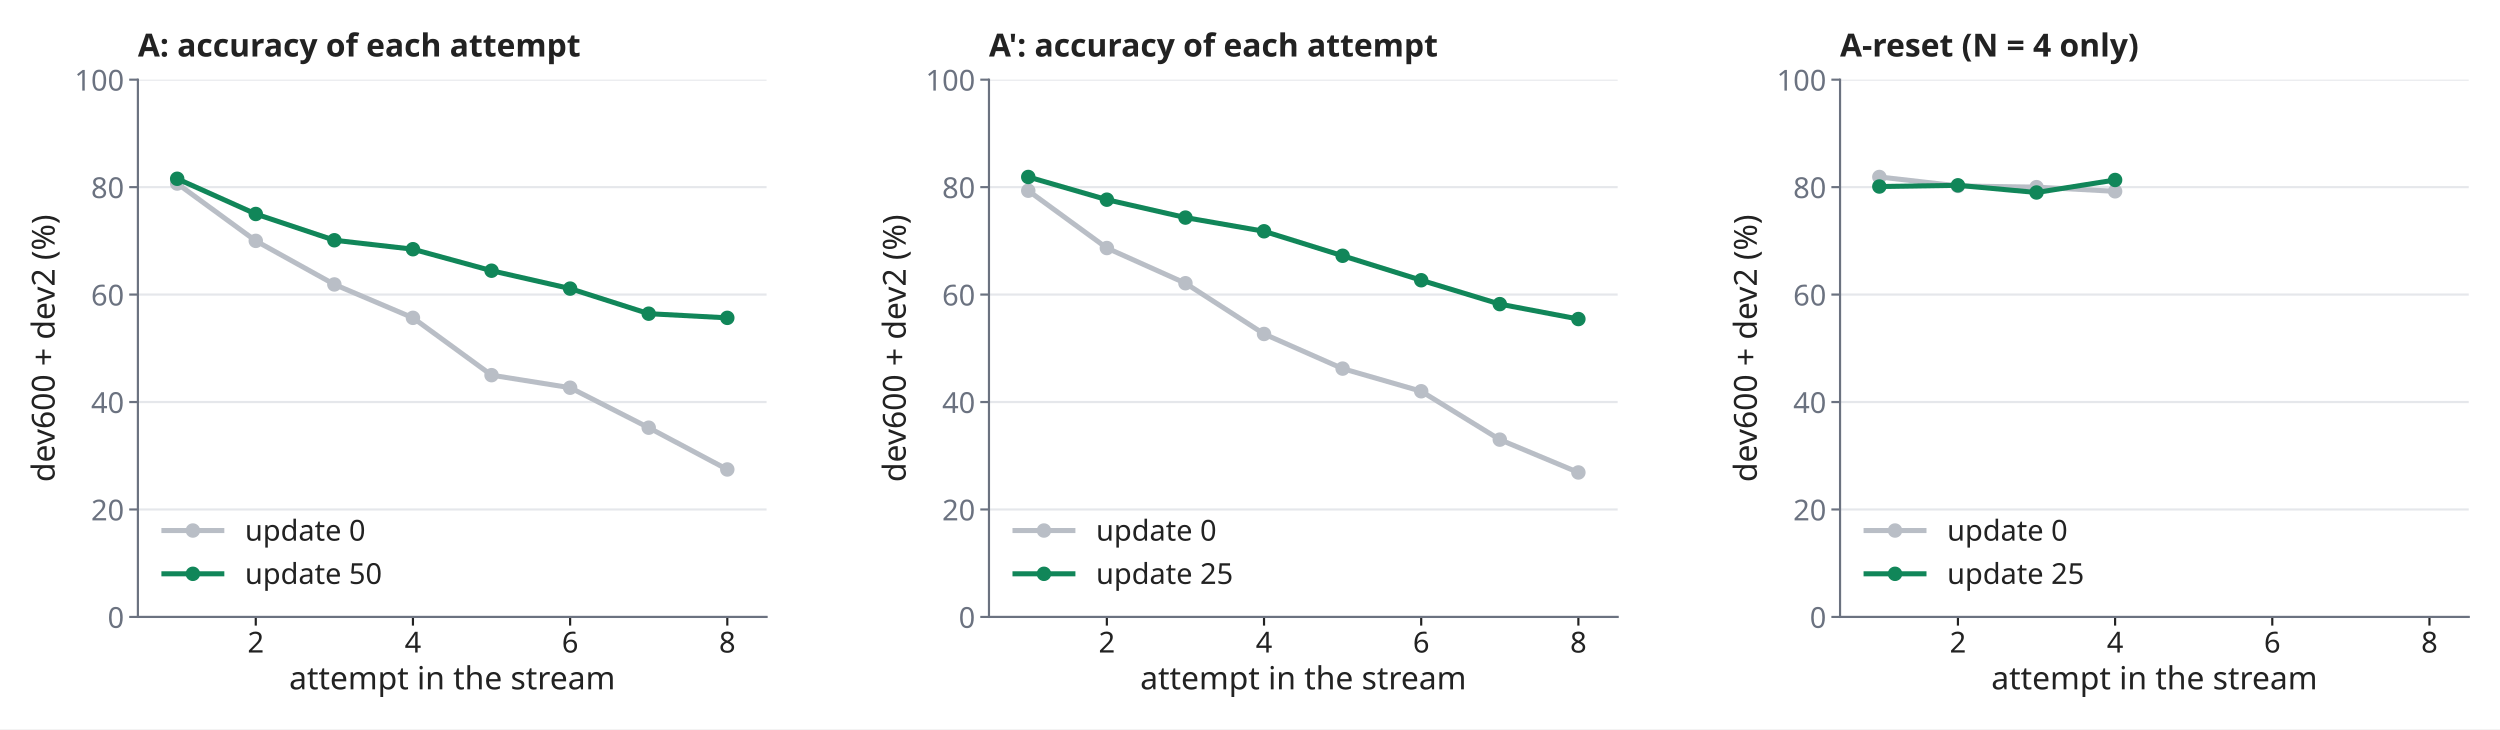
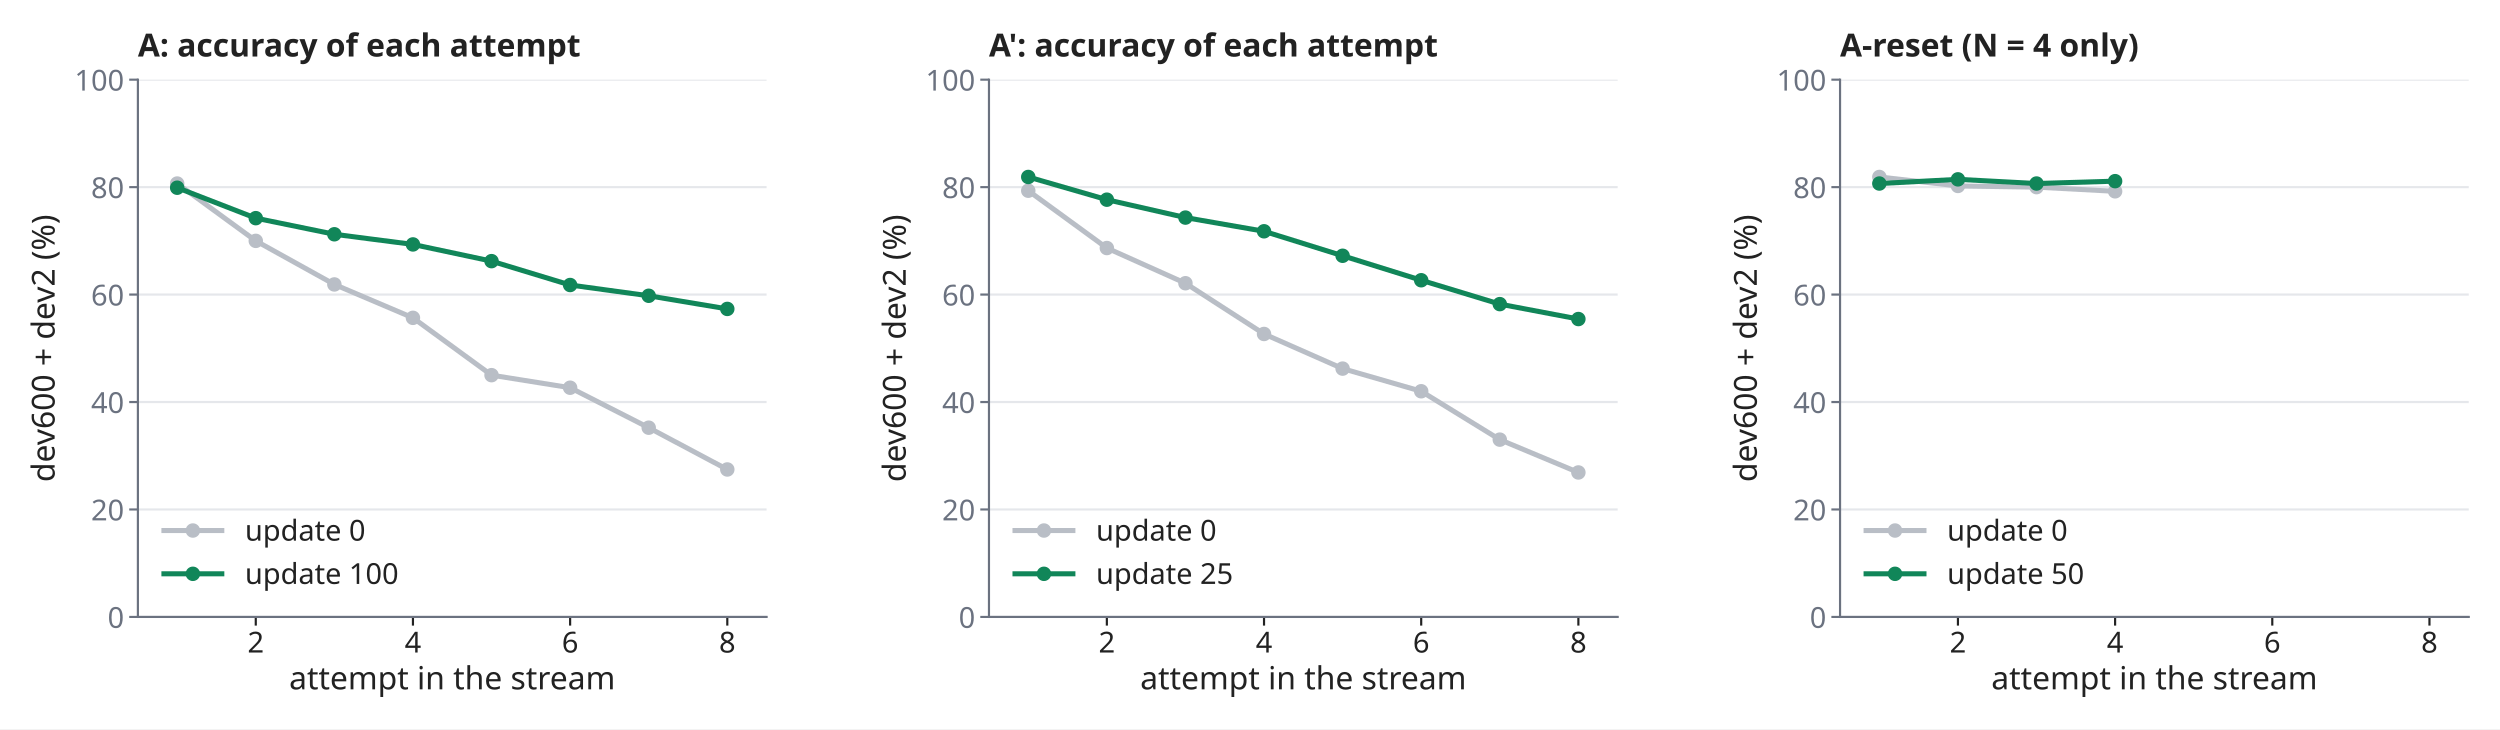
<svg xmlns="http://www.w3.org/2000/svg" xmlns:xlink="http://www.w3.org/1999/xlink" width="1728pt" height="504pt" viewBox="0 0 1728 504" version="1.1">
  <defs>
    <style type="text/css">*{stroke-linejoin: round; stroke-linecap: butt}</style>
  </defs>
  <g id="figure_1">
    <g id="patch_1">
      <path d="M 0 504  L 1728 504  L 1728 0  L 0 0  z " style="fill: #ffffff" />
    </g>
    <g id="axes_1">
      <g id="patch_2">
        <path d="M 95.31 426.42  L 529.867 426.42  L 529.867 55.071  L 95.31 55.071  z " style="fill: #ffffff" />
      </g>
      <g id="matplotlib.axis_1">
        <g id="xtick_1">
          <g id="line2d_1">
            <defs>
-               <path id="md8584ceb9f" d="M 0 0  L 0 6  " style="stroke: #222222; stroke-width: 1.5" />
+               <path id="mbf3691df21" d="M 0 0  L 0 6  " style="stroke: #222222; stroke-width: 1.5" />
            </defs>
            <g>
-               <use xlink:href="#md8584ceb9f" x="176.789" y="426.42" style="fill: #222222; stroke: #222222; stroke-width: 1.5" />
+               <use xlink:href="#mbf3691df21" x="176.789" y="426.42" style="fill: #222222; stroke: #222222; stroke-width: 1.5" />
            </g>
          </g>
          <g id="text_1">
            <text style="fill: #222222; font: 20px 'Avenir Next'; text-anchor: middle" x="176.789" y="451.039" transform="rotate(-0 176.7894 451.0387)">2</text>
          </g>
        </g>
        <g id="xtick_2">
          <g id="line2d_2">
            <g>
-               <use xlink:href="#md8584ceb9f" x="285.429" y="426.42" style="fill: #222222; stroke: #222222; stroke-width: 1.5" />
+               <use xlink:href="#mbf3691df21" x="285.429" y="426.42" style="fill: #222222; stroke: #222222; stroke-width: 1.5" />
            </g>
          </g>
          <g id="text_2">
            <text style="fill: #222222; font: 20px 'Avenir Next'; text-anchor: middle" x="285.429" y="451.039" transform="rotate(-0 285.4285 451.0387)">4</text>
          </g>
        </g>
        <g id="xtick_3">
          <g id="line2d_3">
            <g>
-               <use xlink:href="#md8584ceb9f" x="394.068" y="426.42" style="fill: #222222; stroke: #222222; stroke-width: 1.5" />
+               <use xlink:href="#mbf3691df21" x="394.068" y="426.42" style="fill: #222222; stroke: #222222; stroke-width: 1.5" />
            </g>
          </g>
          <g id="text_3">
            <text style="fill: #222222; font: 20px 'Avenir Next'; text-anchor: middle" x="394.068" y="451.039" transform="rotate(-0 394.0677 451.0387)">6</text>
          </g>
        </g>
        <g id="xtick_4">
          <g id="line2d_4">
            <g>
-               <use xlink:href="#md8584ceb9f" x="502.707" y="426.42" style="fill: #222222; stroke: #222222; stroke-width: 1.5" />
+               <use xlink:href="#mbf3691df21" x="502.707" y="426.42" style="fill: #222222; stroke: #222222; stroke-width: 1.5" />
            </g>
          </g>
          <g id="text_4">
            <text style="fill: #222222; font: 20px 'Avenir Next'; text-anchor: middle" x="502.707" y="451.039" transform="rotate(-0 502.7069 451.0387)">8</text>
          </g>
        </g>
        <g id="text_5">
          <text style="fill: #222222; font: 22px 'Avenir Next'; text-anchor: middle" x="312.588" y="476.469" transform="rotate(-0 312.5883 476.4694)">attempt in the stream</text>
        </g>
      </g>
      <g id="matplotlib.axis_2">
        <g id="ytick_1">
          <g id="line2d_5">
-             <path d="M 95.31 426.42  L 529.867 426.42  " clip-path="url(#p427b40e462)" style="fill: none; stroke: #e5e7eb; stroke-width: 1.5; stroke-linecap: square" />
+             <path d="M 95.31 426.42  L 529.867 426.42  " clip-path="url(#pef15b546e3)" style="fill: none; stroke: #e5e7eb; stroke-width: 1.5; stroke-linecap: square" />
          </g>
          <g id="line2d_6">
            <defs>
-               <path id="m9fc78feefe" d="M 0 0  L -6 0  " style="stroke: #6b7280; stroke-width: 1.5" />
+               <path id="m12e0b52887" d="M 0 0  L -6 0  " style="stroke: #6b7280; stroke-width: 1.5" />
            </defs>
            <g>
-               <use xlink:href="#m9fc78feefe" x="95.31" y="426.42" style="fill: #6b7280; stroke: #6b7280; stroke-width: 1.5" />
+               <use xlink:href="#m12e0b52887" x="95.31" y="426.42" style="fill: #6b7280; stroke: #6b7280; stroke-width: 1.5" />
            </g>
          </g>
          <g id="text_6">
            <text style="fill: #6b7280; font: 20px 'Avenir Next'; text-anchor: end" x="85.81" y="433.979" transform="rotate(-0 85.81 433.9794)">0</text>
          </g>
        </g>
        <g id="ytick_2">
          <g id="line2d_7">
-             <path d="M 95.31 352.15  L 529.867 352.15  " clip-path="url(#p427b40e462)" style="fill: none; stroke: #e5e7eb; stroke-width: 1.5; stroke-linecap: square" />
+             <path d="M 95.31 352.15  L 529.867 352.15  " clip-path="url(#pef15b546e3)" style="fill: none; stroke: #e5e7eb; stroke-width: 1.5; stroke-linecap: square" />
          </g>
          <g id="line2d_8">
            <g>
-               <use xlink:href="#m9fc78feefe" x="95.31" y="352.15" style="fill: #6b7280; stroke: #6b7280; stroke-width: 1.5" />
+               <use xlink:href="#m12e0b52887" x="95.31" y="352.15" style="fill: #6b7280; stroke: #6b7280; stroke-width: 1.5" />
            </g>
          </g>
          <g id="text_7">
            <text style="fill: #6b7280; font: 20px 'Avenir Next'; text-anchor: end" x="85.81" y="359.71" transform="rotate(-0 85.81 359.7096)">20</text>
          </g>
        </g>
        <g id="ytick_3">
          <g id="line2d_9">
-             <path d="M 95.31 277.88  L 529.867 277.88  " clip-path="url(#p427b40e462)" style="fill: none; stroke: #e5e7eb; stroke-width: 1.5; stroke-linecap: square" />
+             <path d="M 95.31 277.88  L 529.867 277.88  " clip-path="url(#pef15b546e3)" style="fill: none; stroke: #e5e7eb; stroke-width: 1.5; stroke-linecap: square" />
          </g>
          <g id="line2d_10">
            <g>
-               <use xlink:href="#m9fc78feefe" x="95.31" y="277.88" style="fill: #6b7280; stroke: #6b7280; stroke-width: 1.5" />
+               <use xlink:href="#m12e0b52887" x="95.31" y="277.88" style="fill: #6b7280; stroke: #6b7280; stroke-width: 1.5" />
            </g>
          </g>
          <g id="text_8">
            <text style="fill: #6b7280; font: 20px 'Avenir Next'; text-anchor: end" x="85.81" y="285.44" transform="rotate(-0 85.81 285.4399)">40</text>
          </g>
        </g>
        <g id="ytick_4">
          <g id="line2d_11">
-             <path d="M 95.31 203.611  L 529.867 203.611  " clip-path="url(#p427b40e462)" style="fill: none; stroke: #e5e7eb; stroke-width: 1.5; stroke-linecap: square" />
+             <path d="M 95.31 203.611  L 529.867 203.611  " clip-path="url(#pef15b546e3)" style="fill: none; stroke: #e5e7eb; stroke-width: 1.5; stroke-linecap: square" />
          </g>
          <g id="line2d_12">
            <g>
-               <use xlink:href="#m9fc78feefe" x="95.31" y="203.611" style="fill: #6b7280; stroke: #6b7280; stroke-width: 1.5" />
+               <use xlink:href="#m12e0b52887" x="95.31" y="203.611" style="fill: #6b7280; stroke: #6b7280; stroke-width: 1.5" />
            </g>
          </g>
          <g id="text_9">
            <text style="fill: #6b7280; font: 20px 'Avenir Next'; text-anchor: end" x="85.81" y="211.17" transform="rotate(-0 85.81 211.1701)">60</text>
          </g>
        </g>
        <g id="ytick_5">
          <g id="line2d_13">
-             <path d="M 95.31 129.341  L 529.867 129.341  " clip-path="url(#p427b40e462)" style="fill: none; stroke: #e5e7eb; stroke-width: 1.5; stroke-linecap: square" />
+             <path d="M 95.31 129.341  L 529.867 129.341  " clip-path="url(#pef15b546e3)" style="fill: none; stroke: #e5e7eb; stroke-width: 1.5; stroke-linecap: square" />
          </g>
          <g id="line2d_14">
            <g>
-               <use xlink:href="#m9fc78feefe" x="95.31" y="129.341" style="fill: #6b7280; stroke: #6b7280; stroke-width: 1.5" />
+               <use xlink:href="#m12e0b52887" x="95.31" y="129.341" style="fill: #6b7280; stroke: #6b7280; stroke-width: 1.5" />
            </g>
          </g>
          <g id="text_10">
            <text style="fill: #6b7280; font: 20px 'Avenir Next'; text-anchor: end" x="85.81" y="136.9" transform="rotate(-0 85.81 136.9004)">80</text>
          </g>
        </g>
        <g id="ytick_6">
          <g id="line2d_15">
-             <path d="M 95.31 55.071  L 529.867 55.071  " clip-path="url(#p427b40e462)" style="fill: none; stroke: #e5e7eb; stroke-width: 1.5; stroke-linecap: square" />
+             <path d="M 95.31 55.071  L 529.867 55.071  " clip-path="url(#pef15b546e3)" style="fill: none; stroke: #e5e7eb; stroke-width: 1.5; stroke-linecap: square" />
          </g>
          <g id="line2d_16">
            <g>
-               <use xlink:href="#m9fc78feefe" x="95.31" y="55.071" style="fill: #6b7280; stroke: #6b7280; stroke-width: 1.5" />
+               <use xlink:href="#m12e0b52887" x="95.31" y="55.071" style="fill: #6b7280; stroke: #6b7280; stroke-width: 1.5" />
            </g>
          </g>
          <g id="text_11">
            <text style="fill: #6b7280; font: 20px 'Avenir Next'; text-anchor: end" x="85.81" y="62.631" transform="rotate(-0 85.81 62.63063)">100</text>
          </g>
        </g>
        <g id="text_12">
          <text style="fill: #222222; font: 22px 'Avenir Next'; text-anchor: middle" x="37.774" y="240.746" transform="rotate(-90 37.77375 240.7456)">dev600 + dev2 (%)</text>
        </g>
      </g>
      <g id="line2d_17">
-         <path d="M 122.47 126.865  L 176.789 166.488  L 231.109 196.605  L 285.429 219.69  L 339.748 259.313  L 394.068 267.99  L 448.387 295.619  L 502.707 324.497  " clip-path="url(#p427b40e462)" style="fill: none; stroke: #b9bec6; stroke-width: 3.5; stroke-linecap: square" />
+         <path d="M 122.47 126.865  L 176.789 166.488  L 231.109 196.605  L 285.429 219.69  L 339.748 259.313  L 394.068 267.99  L 448.387 295.619  L 502.707 324.497  " clip-path="url(#pef15b546e3)" style="fill: none; stroke: #b9bec6; stroke-width: 3.5; stroke-linecap: square" />
        <defs>
-           <path id="mbe4830286a" d="M 0 4.5  C 1.193 4.5 2.338 4.026 3.182 3.182  C 4.026 2.338 4.5 1.193 4.5 0  C 4.5 -1.193 4.026 -2.338 3.182 -3.182  C 2.338 -4.026 1.193 -4.5 0 -4.5  C -1.193 -4.5 -2.338 -4.026 -3.182 -3.182  C -4.026 -2.338 -4.5 -1.193 -4.5 0  C -4.5 1.193 -4.026 2.338 -3.182 3.182  C -2.338 4.026 -1.193 4.5 0 4.5  z " style="stroke: #b9bec6" />
+           <path id="m956604914a" d="M 0 4.5  C 1.193 4.5 2.338 4.026 3.182 3.182  C 4.026 2.338 4.5 1.193 4.5 0  C 4.5 -1.193 4.026 -2.338 3.182 -3.182  C 2.338 -4.026 1.193 -4.5 0 -4.5  C -1.193 -4.5 -2.338 -4.026 -3.182 -3.182  C -4.026 -2.338 -4.5 -1.193 -4.5 0  C -4.5 1.193 -4.026 2.338 -3.182 3.182  C -2.338 4.026 -1.193 4.5 0 4.5  z " style="stroke: #b9bec6" />
        </defs>
-         <g clip-path="url(#p427b40e462)">
-           <use xlink:href="#mbe4830286a" x="122.47" y="126.865" style="fill: #b9bec6; stroke: #b9bec6" />
-           <use xlink:href="#mbe4830286a" x="176.789" y="166.488" style="fill: #b9bec6; stroke: #b9bec6" />
-           <use xlink:href="#mbe4830286a" x="231.109" y="196.605" style="fill: #b9bec6; stroke: #b9bec6" />
-           <use xlink:href="#mbe4830286a" x="285.429" y="219.69" style="fill: #b9bec6; stroke: #b9bec6" />
-           <use xlink:href="#mbe4830286a" x="339.748" y="259.313" style="fill: #b9bec6; stroke: #b9bec6" />
-           <use xlink:href="#mbe4830286a" x="394.068" y="267.99" style="fill: #b9bec6; stroke: #b9bec6" />
-           <use xlink:href="#mbe4830286a" x="448.387" y="295.619" style="fill: #b9bec6; stroke: #b9bec6" />
-           <use xlink:href="#mbe4830286a" x="502.707" y="324.497" style="fill: #b9bec6; stroke: #b9bec6" />
+         <g clip-path="url(#pef15b546e3)">
+           <use xlink:href="#m956604914a" x="122.47" y="126.865" style="fill: #b9bec6; stroke: #b9bec6" />
+           <use xlink:href="#m956604914a" x="176.789" y="166.488" style="fill: #b9bec6; stroke: #b9bec6" />
+           <use xlink:href="#m956604914a" x="231.109" y="196.605" style="fill: #b9bec6; stroke: #b9bec6" />
+           <use xlink:href="#m956604914a" x="285.429" y="219.69" style="fill: #b9bec6; stroke: #b9bec6" />
+           <use xlink:href="#m956604914a" x="339.748" y="259.313" style="fill: #b9bec6; stroke: #b9bec6" />
+           <use xlink:href="#m956604914a" x="394.068" y="267.99" style="fill: #b9bec6; stroke: #b9bec6" />
+           <use xlink:href="#m956604914a" x="448.387" y="295.619" style="fill: #b9bec6; stroke: #b9bec6" />
+           <use xlink:href="#m956604914a" x="502.707" y="324.497" style="fill: #b9bec6; stroke: #b9bec6" />
        </g>
      </g>
      <g id="line2d_18">
-         <path d="M 122.47 123.56  L 176.789 147.908  L 231.109 166.067  L 285.429 172.257  L 339.748 187.11  L 394.068 199.476  L 448.387 216.818  L 502.707 219.703  " clip-path="url(#p427b40e462)" style="fill: none; stroke: #118659; stroke-width: 3.5; stroke-linecap: square" />
+         <path d="M 122.47 129.749  L 176.789 150.793  L 231.109 161.933  L 285.429 168.952  L 339.748 180.5  L 394.068 197.001  L 448.387 204.44  L 502.707 213.526  " clip-path="url(#pef15b546e3)" style="fill: none; stroke: #118659; stroke-width: 3.5; stroke-linecap: square" />
        <defs>
-           <path id="mbe6999a55e" d="M 0 4.5  C 1.193 4.5 2.338 4.026 3.182 3.182  C 4.026 2.338 4.5 1.193 4.5 0  C 4.5 -1.193 4.026 -2.338 3.182 -3.182  C 2.338 -4.026 1.193 -4.5 0 -4.5  C -1.193 -4.5 -2.338 -4.026 -3.182 -3.182  C -4.026 -2.338 -4.5 -1.193 -4.5 0  C -4.5 1.193 -4.026 2.338 -3.182 3.182  C -2.338 4.026 -1.193 4.5 0 4.5  z " style="stroke: #118659" />
+           <path id="me2d7a68985" d="M 0 4.5  C 1.193 4.5 2.338 4.026 3.182 3.182  C 4.026 2.338 4.5 1.193 4.5 0  C 4.5 -1.193 4.026 -2.338 3.182 -3.182  C 2.338 -4.026 1.193 -4.5 0 -4.5  C -1.193 -4.5 -2.338 -4.026 -3.182 -3.182  C -4.026 -2.338 -4.5 -1.193 -4.5 0  C -4.5 1.193 -4.026 2.338 -3.182 3.182  C -2.338 4.026 -1.193 4.5 0 4.5  z " style="stroke: #118659" />
        </defs>
-         <g clip-path="url(#p427b40e462)">
-           <use xlink:href="#mbe6999a55e" x="122.47" y="123.56" style="fill: #118659; stroke: #118659" />
-           <use xlink:href="#mbe6999a55e" x="176.789" y="147.908" style="fill: #118659; stroke: #118659" />
-           <use xlink:href="#mbe6999a55e" x="231.109" y="166.067" style="fill: #118659; stroke: #118659" />
-           <use xlink:href="#mbe6999a55e" x="285.429" y="172.257" style="fill: #118659; stroke: #118659" />
-           <use xlink:href="#mbe6999a55e" x="339.748" y="187.11" style="fill: #118659; stroke: #118659" />
-           <use xlink:href="#mbe6999a55e" x="394.068" y="199.476" style="fill: #118659; stroke: #118659" />
-           <use xlink:href="#mbe6999a55e" x="448.387" y="216.818" style="fill: #118659; stroke: #118659" />
-           <use xlink:href="#mbe6999a55e" x="502.707" y="219.703" style="fill: #118659; stroke: #118659" />
+         <g clip-path="url(#pef15b546e3)">
+           <use xlink:href="#me2d7a68985" x="122.47" y="129.749" style="fill: #118659; stroke: #118659" />
+           <use xlink:href="#me2d7a68985" x="176.789" y="150.793" style="fill: #118659; stroke: #118659" />
+           <use xlink:href="#me2d7a68985" x="231.109" y="161.933" style="fill: #118659; stroke: #118659" />
+           <use xlink:href="#me2d7a68985" x="285.429" y="168.952" style="fill: #118659; stroke: #118659" />
+           <use xlink:href="#me2d7a68985" x="339.748" y="180.5" style="fill: #118659; stroke: #118659" />
+           <use xlink:href="#me2d7a68985" x="394.068" y="197.001" style="fill: #118659; stroke: #118659" />
+           <use xlink:href="#me2d7a68985" x="448.387" y="204.44" style="fill: #118659; stroke: #118659" />
+           <use xlink:href="#me2d7a68985" x="502.707" y="213.526" style="fill: #118659; stroke: #118659" />
        </g>
      </g>
      <g id="patch_3">
        <path d="M 95.31 426.42  L 95.31 55.071  " style="fill: none; stroke: #6b7280; stroke-width: 1.5; stroke-linejoin: miter; stroke-linecap: square" />
      </g>
      <g id="patch_4">
        <path d="M 95.31 426.42  L 529.867 426.42  " style="fill: none; stroke: #6b7280; stroke-width: 1.5; stroke-linejoin: miter; stroke-linecap: square" />
      </g>
      <g id="text_13">
        <text style="fill: #222222; font: 700 22px 'Avenir Next'; text-anchor: start" x="95.31" y="39.071" transform="rotate(-0 95.31 39.07125)">A: accuracy of each attempt</text>
      </g>
      <g id="legend_1">
        <g id="line2d_19">
          <path d="M 113.31 366.701  L 133.31 366.701  L 153.31 366.701  " style="fill: none; stroke: #b9bec6; stroke-width: 3.5; stroke-linecap: square" />
          <g>
-             <use xlink:href="#mbe4830286a" x="133.31" y="366.701" style="fill: #b9bec6; stroke: #b9bec6" />
+             <use xlink:href="#m956604914a" x="133.31" y="366.701" style="fill: #b9bec6; stroke: #b9bec6" />
          </g>
        </g>
        <g id="text_14">
          <text style="fill: #222222; font: 20px 'Avenir Next'; text-anchor: start" x="169.31" y="373.701" transform="rotate(-0 169.31 373.7013)">update 0</text>
        </g>
        <g id="line2d_20">
          <path d="M 113.31 396.62  L 133.31 396.62  L 153.31 396.62  " style="fill: none; stroke: #118659; stroke-width: 3.5; stroke-linecap: square" />
          <g>
-             <use xlink:href="#mbe6999a55e" x="133.31" y="396.62" style="fill: #118659; stroke: #118659" />
+             <use xlink:href="#me2d7a68985" x="133.31" y="396.62" style="fill: #118659; stroke: #118659" />
          </g>
        </g>
        <g id="text_15">
-           <text style="fill: #222222; font: 20px 'Avenir Next'; text-anchor: start" x="169.31" y="403.62" transform="rotate(-0 169.31 403.62)">update 50</text>
+           <text style="fill: #222222; font: 20px 'Avenir Next'; text-anchor: start" x="169.31" y="403.62" transform="rotate(-0 169.31 403.62)">update 100</text>
        </g>
      </g>
    </g>
    <g id="axes_2">
      <g id="patch_5">
        <path d="M 683.577 426.42  L 1118.133 426.42  L 1118.133 55.071  L 683.577 55.071  z " style="fill: #ffffff" />
      </g>
      <g id="matplotlib.axis_3">
        <g id="xtick_5">
          <g id="line2d_21">
            <g>
-               <use xlink:href="#md8584ceb9f" x="765.056" y="426.42" style="fill: #222222; stroke: #222222; stroke-width: 1.5" />
+               <use xlink:href="#mbf3691df21" x="765.056" y="426.42" style="fill: #222222; stroke: #222222; stroke-width: 1.5" />
            </g>
          </g>
          <g id="text_16">
            <text style="fill: #222222; font: 20px 'Avenir Next'; text-anchor: middle" x="765.056" y="451.039" transform="rotate(-0 765.056 451.0387)">2</text>
          </g>
        </g>
        <g id="xtick_6">
          <g id="line2d_22">
            <g>
-               <use xlink:href="#md8584ceb9f" x="873.695" y="426.42" style="fill: #222222; stroke: #222222; stroke-width: 1.5" />
+               <use xlink:href="#mbf3691df21" x="873.695" y="426.42" style="fill: #222222; stroke: #222222; stroke-width: 1.5" />
            </g>
          </g>
          <g id="text_17">
            <text style="fill: #222222; font: 20px 'Avenir Next'; text-anchor: middle" x="873.695" y="451.039" transform="rotate(-0 873.6952 451.0387)">4</text>
          </g>
        </g>
        <g id="xtick_7">
          <g id="line2d_23">
            <g>
-               <use xlink:href="#md8584ceb9f" x="982.334" y="426.42" style="fill: #222222; stroke: #222222; stroke-width: 1.5" />
+               <use xlink:href="#mbf3691df21" x="982.334" y="426.42" style="fill: #222222; stroke: #222222; stroke-width: 1.5" />
            </g>
          </g>
          <g id="text_18">
            <text style="fill: #222222; font: 20px 'Avenir Next'; text-anchor: middle" x="982.334" y="451.039" transform="rotate(-0 982.3344 451.0387)">6</text>
          </g>
        </g>
        <g id="xtick_8">
          <g id="line2d_24">
            <g>
-               <use xlink:href="#md8584ceb9f" x="1090.974" y="426.42" style="fill: #222222; stroke: #222222; stroke-width: 1.5" />
+               <use xlink:href="#mbf3691df21" x="1090.974" y="426.42" style="fill: #222222; stroke: #222222; stroke-width: 1.5" />
            </g>
          </g>
          <g id="text_19">
            <text style="fill: #222222; font: 20px 'Avenir Next'; text-anchor: middle" x="1090.974" y="451.039" transform="rotate(-0 1090.974 451.0387)">8</text>
          </g>
        </g>
        <g id="text_20">
          <text style="fill: #222222; font: 22px 'Avenir Next'; text-anchor: middle" x="900.855" y="476.469" transform="rotate(-0 900.855 476.4694)">attempt in the stream</text>
        </g>
      </g>
      <g id="matplotlib.axis_4">
        <g id="ytick_7">
          <g id="line2d_25">
-             <path d="M 683.577 426.42  L 1118.133 426.42  " clip-path="url(#pf26cc80d8d)" style="fill: none; stroke: #e5e7eb; stroke-width: 1.5; stroke-linecap: square" />
+             <path d="M 683.577 426.42  L 1118.133 426.42  " clip-path="url(#pc20957fcc0)" style="fill: none; stroke: #e5e7eb; stroke-width: 1.5; stroke-linecap: square" />
          </g>
          <g id="line2d_26">
            <g>
-               <use xlink:href="#m9fc78feefe" x="683.577" y="426.42" style="fill: #6b7280; stroke: #6b7280; stroke-width: 1.5" />
+               <use xlink:href="#m12e0b52887" x="683.577" y="426.42" style="fill: #6b7280; stroke: #6b7280; stroke-width: 1.5" />
            </g>
          </g>
          <g id="text_21">
            <text style="fill: #6b7280; font: 20px 'Avenir Next'; text-anchor: end" x="674.077" y="433.979" transform="rotate(-0 674.0767 433.9794)">0</text>
          </g>
        </g>
        <g id="ytick_8">
          <g id="line2d_27">
-             <path d="M 683.577 352.15  L 1118.133 352.15  " clip-path="url(#pf26cc80d8d)" style="fill: none; stroke: #e5e7eb; stroke-width: 1.5; stroke-linecap: square" />
+             <path d="M 683.577 352.15  L 1118.133 352.15  " clip-path="url(#pc20957fcc0)" style="fill: none; stroke: #e5e7eb; stroke-width: 1.5; stroke-linecap: square" />
          </g>
          <g id="line2d_28">
            <g>
-               <use xlink:href="#m9fc78feefe" x="683.577" y="352.15" style="fill: #6b7280; stroke: #6b7280; stroke-width: 1.5" />
+               <use xlink:href="#m12e0b52887" x="683.577" y="352.15" style="fill: #6b7280; stroke: #6b7280; stroke-width: 1.5" />
            </g>
          </g>
          <g id="text_22">
            <text style="fill: #6b7280; font: 20px 'Avenir Next'; text-anchor: end" x="674.077" y="359.71" transform="rotate(-0 674.0767 359.7096)">20</text>
          </g>
        </g>
        <g id="ytick_9">
          <g id="line2d_29">
-             <path d="M 683.577 277.88  L 1118.133 277.88  " clip-path="url(#pf26cc80d8d)" style="fill: none; stroke: #e5e7eb; stroke-width: 1.5; stroke-linecap: square" />
+             <path d="M 683.577 277.88  L 1118.133 277.88  " clip-path="url(#pc20957fcc0)" style="fill: none; stroke: #e5e7eb; stroke-width: 1.5; stroke-linecap: square" />
          </g>
          <g id="line2d_30">
            <g>
-               <use xlink:href="#m9fc78feefe" x="683.577" y="277.88" style="fill: #6b7280; stroke: #6b7280; stroke-width: 1.5" />
+               <use xlink:href="#m12e0b52887" x="683.577" y="277.88" style="fill: #6b7280; stroke: #6b7280; stroke-width: 1.5" />
            </g>
          </g>
          <g id="text_23">
            <text style="fill: #6b7280; font: 20px 'Avenir Next'; text-anchor: end" x="674.077" y="285.44" transform="rotate(-0 674.0767 285.4399)">40</text>
          </g>
        </g>
        <g id="ytick_10">
          <g id="line2d_31">
-             <path d="M 683.577 203.611  L 1118.133 203.611  " clip-path="url(#pf26cc80d8d)" style="fill: none; stroke: #e5e7eb; stroke-width: 1.5; stroke-linecap: square" />
+             <path d="M 683.577 203.611  L 1118.133 203.611  " clip-path="url(#pc20957fcc0)" style="fill: none; stroke: #e5e7eb; stroke-width: 1.5; stroke-linecap: square" />
          </g>
          <g id="line2d_32">
            <g>
-               <use xlink:href="#m9fc78feefe" x="683.577" y="203.611" style="fill: #6b7280; stroke: #6b7280; stroke-width: 1.5" />
+               <use xlink:href="#m12e0b52887" x="683.577" y="203.611" style="fill: #6b7280; stroke: #6b7280; stroke-width: 1.5" />
            </g>
          </g>
          <g id="text_24">
            <text style="fill: #6b7280; font: 20px 'Avenir Next'; text-anchor: end" x="674.077" y="211.17" transform="rotate(-0 674.0767 211.1701)">60</text>
          </g>
        </g>
        <g id="ytick_11">
          <g id="line2d_33">
-             <path d="M 683.577 129.341  L 1118.133 129.341  " clip-path="url(#pf26cc80d8d)" style="fill: none; stroke: #e5e7eb; stroke-width: 1.5; stroke-linecap: square" />
+             <path d="M 683.577 129.341  L 1118.133 129.341  " clip-path="url(#pc20957fcc0)" style="fill: none; stroke: #e5e7eb; stroke-width: 1.5; stroke-linecap: square" />
          </g>
          <g id="line2d_34">
            <g>
-               <use xlink:href="#m9fc78feefe" x="683.577" y="129.341" style="fill: #6b7280; stroke: #6b7280; stroke-width: 1.5" />
+               <use xlink:href="#m12e0b52887" x="683.577" y="129.341" style="fill: #6b7280; stroke: #6b7280; stroke-width: 1.5" />
            </g>
          </g>
          <g id="text_25">
            <text style="fill: #6b7280; font: 20px 'Avenir Next'; text-anchor: end" x="674.077" y="136.9" transform="rotate(-0 674.0767 136.9004)">80</text>
          </g>
        </g>
        <g id="ytick_12">
          <g id="line2d_35">
-             <path d="M 683.577 55.071  L 1118.133 55.071  " clip-path="url(#pf26cc80d8d)" style="fill: none; stroke: #e5e7eb; stroke-width: 1.5; stroke-linecap: square" />
+             <path d="M 683.577 55.071  L 1118.133 55.071  " clip-path="url(#pc20957fcc0)" style="fill: none; stroke: #e5e7eb; stroke-width: 1.5; stroke-linecap: square" />
          </g>
          <g id="line2d_36">
            <g>
-               <use xlink:href="#m9fc78feefe" x="683.577" y="55.071" style="fill: #6b7280; stroke: #6b7280; stroke-width: 1.5" />
+               <use xlink:href="#m12e0b52887" x="683.577" y="55.071" style="fill: #6b7280; stroke: #6b7280; stroke-width: 1.5" />
            </g>
          </g>
          <g id="text_26">
            <text style="fill: #6b7280; font: 20px 'Avenir Next'; text-anchor: end" x="674.077" y="62.631" transform="rotate(-0 674.0767 62.63063)">100</text>
          </g>
        </g>
        <g id="text_27">
          <text style="fill: #222222; font: 22px 'Avenir Next'; text-anchor: middle" x="626.04" y="240.746" transform="rotate(-90 626.0404 240.7456)">dev600 + dev2 (%)</text>
        </g>
      </g>
      <g id="line2d_37">
-         <path d="M 710.736 131.817  L 765.056 171.44  L 819.376 195.775  L 873.695 230.843  L 928.015 254.783  L 982.334 270.441  L 1036.654 303.875  L 1090.974 326.564  " clip-path="url(#pf26cc80d8d)" style="fill: none; stroke: #b9bec6; stroke-width: 3.5; stroke-linecap: square" />
-         <g clip-path="url(#pf26cc80d8d)">
-           <use xlink:href="#mbe4830286a" x="710.736" y="131.817" style="fill: #b9bec6; stroke: #b9bec6" />
-           <use xlink:href="#mbe4830286a" x="765.056" y="171.44" style="fill: #b9bec6; stroke: #b9bec6" />
-           <use xlink:href="#mbe4830286a" x="819.376" y="195.775" style="fill: #b9bec6; stroke: #b9bec6" />
-           <use xlink:href="#mbe4830286a" x="873.695" y="230.843" style="fill: #b9bec6; stroke: #b9bec6" />
-           <use xlink:href="#mbe4830286a" x="928.015" y="254.783" style="fill: #b9bec6; stroke: #b9bec6" />
-           <use xlink:href="#mbe4830286a" x="982.334" y="270.441" style="fill: #b9bec6; stroke: #b9bec6" />
-           <use xlink:href="#mbe4830286a" x="1036.654" y="303.875" style="fill: #b9bec6; stroke: #b9bec6" />
-           <use xlink:href="#mbe4830286a" x="1090.974" y="326.564" style="fill: #b9bec6; stroke: #b9bec6" />
+         <path d="M 710.736 131.817  L 765.056 171.44  L 819.376 195.775  L 873.695 230.843  L 928.015 254.783  L 982.334 270.441  L 1036.654 303.875  L 1090.974 326.564  " clip-path="url(#pc20957fcc0)" style="fill: none; stroke: #b9bec6; stroke-width: 3.5; stroke-linecap: square" />
+         <g clip-path="url(#pc20957fcc0)">
+           <use xlink:href="#m956604914a" x="710.736" y="131.817" style="fill: #b9bec6; stroke: #b9bec6" />
+           <use xlink:href="#m956604914a" x="765.056" y="171.44" style="fill: #b9bec6; stroke: #b9bec6" />
+           <use xlink:href="#m956604914a" x="819.376" y="195.775" style="fill: #b9bec6; stroke: #b9bec6" />
+           <use xlink:href="#m956604914a" x="873.695" y="230.843" style="fill: #b9bec6; stroke: #b9bec6" />
+           <use xlink:href="#m956604914a" x="928.015" y="254.783" style="fill: #b9bec6; stroke: #b9bec6" />
+           <use xlink:href="#m956604914a" x="982.334" y="270.441" style="fill: #b9bec6; stroke: #b9bec6" />
+           <use xlink:href="#m956604914a" x="1036.654" y="303.875" style="fill: #b9bec6; stroke: #b9bec6" />
+           <use xlink:href="#m956604914a" x="1090.974" y="326.564" style="fill: #b9bec6; stroke: #b9bec6" />
        </g>
      </g>
      <g id="line2d_38">
-         <path d="M 710.736 122.323  L 765.056 138.018  L 819.376 150.396  L 873.695 159.866  L 928.015 176.787  L 982.334 193.708  L 1036.654 210.208  L 1090.974 220.519  " clip-path="url(#pf26cc80d8d)" style="fill: none; stroke: #118659; stroke-width: 3.5; stroke-linecap: square" />
-         <g clip-path="url(#pf26cc80d8d)">
-           <use xlink:href="#mbe6999a55e" x="710.736" y="122.323" style="fill: #118659; stroke: #118659" />
-           <use xlink:href="#mbe6999a55e" x="765.056" y="138.018" style="fill: #118659; stroke: #118659" />
-           <use xlink:href="#mbe6999a55e" x="819.376" y="150.396" style="fill: #118659; stroke: #118659" />
-           <use xlink:href="#mbe6999a55e" x="873.695" y="159.866" style="fill: #118659; stroke: #118659" />
-           <use xlink:href="#mbe6999a55e" x="928.015" y="176.787" style="fill: #118659; stroke: #118659" />
-           <use xlink:href="#mbe6999a55e" x="982.334" y="193.708" style="fill: #118659; stroke: #118659" />
-           <use xlink:href="#mbe6999a55e" x="1036.654" y="210.208" style="fill: #118659; stroke: #118659" />
-           <use xlink:href="#mbe6999a55e" x="1090.974" y="220.519" style="fill: #118659; stroke: #118659" />
+         <path d="M 710.736 122.323  L 765.056 138.018  L 819.376 150.396  L 873.695 159.866  L 928.015 176.787  L 982.334 193.708  L 1036.654 210.208  L 1090.974 220.519  " clip-path="url(#pc20957fcc0)" style="fill: none; stroke: #118659; stroke-width: 3.5; stroke-linecap: square" />
+         <g clip-path="url(#pc20957fcc0)">
+           <use xlink:href="#me2d7a68985" x="710.736" y="122.323" style="fill: #118659; stroke: #118659" />
+           <use xlink:href="#me2d7a68985" x="765.056" y="138.018" style="fill: #118659; stroke: #118659" />
+           <use xlink:href="#me2d7a68985" x="819.376" y="150.396" style="fill: #118659; stroke: #118659" />
+           <use xlink:href="#me2d7a68985" x="873.695" y="159.866" style="fill: #118659; stroke: #118659" />
+           <use xlink:href="#me2d7a68985" x="928.015" y="176.787" style="fill: #118659; stroke: #118659" />
+           <use xlink:href="#me2d7a68985" x="982.334" y="193.708" style="fill: #118659; stroke: #118659" />
+           <use xlink:href="#me2d7a68985" x="1036.654" y="210.208" style="fill: #118659; stroke: #118659" />
+           <use xlink:href="#me2d7a68985" x="1090.974" y="220.519" style="fill: #118659; stroke: #118659" />
        </g>
      </g>
      <g id="patch_6">
        <path d="M 683.577 426.42  L 683.577 55.071  " style="fill: none; stroke: #6b7280; stroke-width: 1.5; stroke-linejoin: miter; stroke-linecap: square" />
      </g>
      <g id="patch_7">
        <path d="M 683.577 426.42  L 1118.133 426.42  " style="fill: none; stroke: #6b7280; stroke-width: 1.5; stroke-linejoin: miter; stroke-linecap: square" />
      </g>
      <g id="text_28">
        <text style="fill: #222222; font: 700 22px 'Avenir Next'; text-anchor: start" x="683.577" y="39.071" transform="rotate(-0 683.5767 39.07125)">A': accuracy of each attempt</text>
      </g>
      <g id="legend_2">
        <g id="line2d_39">
          <path d="M 701.577 366.701  L 721.577 366.701  L 741.577 366.701  " style="fill: none; stroke: #b9bec6; stroke-width: 3.5; stroke-linecap: square" />
          <g>
-             <use xlink:href="#mbe4830286a" x="721.577" y="366.701" style="fill: #b9bec6; stroke: #b9bec6" />
+             <use xlink:href="#m956604914a" x="721.577" y="366.701" style="fill: #b9bec6; stroke: #b9bec6" />
          </g>
        </g>
        <g id="text_29">
          <text style="fill: #222222; font: 20px 'Avenir Next'; text-anchor: start" x="757.577" y="373.701" transform="rotate(-0 757.5767 373.7013)">update 0</text>
        </g>
        <g id="line2d_40">
          <path d="M 701.577 396.62  L 721.577 396.62  L 741.577 396.62  " style="fill: none; stroke: #118659; stroke-width: 3.5; stroke-linecap: square" />
          <g>
-             <use xlink:href="#mbe6999a55e" x="721.577" y="396.62" style="fill: #118659; stroke: #118659" />
+             <use xlink:href="#me2d7a68985" x="721.577" y="396.62" style="fill: #118659; stroke: #118659" />
          </g>
        </g>
        <g id="text_30">
          <text style="fill: #222222; font: 20px 'Avenir Next'; text-anchor: start" x="757.577" y="403.62" transform="rotate(-0 757.5767 403.62)">update 25</text>
        </g>
      </g>
    </g>
    <g id="axes_3">
      <g id="patch_8">
        <path d="M 1271.843 426.42  L 1706.4 426.42  L 1706.4 55.071  L 1271.843 55.071  z " style="fill: #ffffff" />
      </g>
      <g id="matplotlib.axis_5">
        <g id="xtick_9">
          <g id="line2d_41">
            <g>
-               <use xlink:href="#md8584ceb9f" x="1353.323" y="426.42" style="fill: #222222; stroke: #222222; stroke-width: 1.5" />
+               <use xlink:href="#mbf3691df21" x="1353.323" y="426.42" style="fill: #222222; stroke: #222222; stroke-width: 1.5" />
            </g>
          </g>
          <g id="text_31">
            <text style="fill: #222222; font: 20px 'Avenir Next'; text-anchor: middle" x="1353.323" y="451.039" transform="rotate(-0 1353.323 451.0387)">2</text>
          </g>
        </g>
        <g id="xtick_10">
          <g id="line2d_42">
            <g>
-               <use xlink:href="#md8584ceb9f" x="1461.962" y="426.42" style="fill: #222222; stroke: #222222; stroke-width: 1.5" />
+               <use xlink:href="#mbf3691df21" x="1461.962" y="426.42" style="fill: #222222; stroke: #222222; stroke-width: 1.5" />
            </g>
          </g>
          <g id="text_32">
            <text style="fill: #222222; font: 20px 'Avenir Next'; text-anchor: middle" x="1461.962" y="451.039" transform="rotate(-0 1461.962 451.0387)">4</text>
          </g>
        </g>
        <g id="xtick_11">
          <g id="line2d_43">
            <g>
-               <use xlink:href="#md8584ceb9f" x="1570.601" y="426.42" style="fill: #222222; stroke: #222222; stroke-width: 1.5" />
+               <use xlink:href="#mbf3691df21" x="1570.601" y="426.42" style="fill: #222222; stroke: #222222; stroke-width: 1.5" />
            </g>
          </g>
          <g id="text_33">
            <text style="fill: #222222; font: 20px 'Avenir Next'; text-anchor: middle" x="1570.601" y="451.039" transform="rotate(-0 1570.601 451.0387)">6</text>
          </g>
        </g>
        <g id="xtick_12">
          <g id="line2d_44">
            <g>
-               <use xlink:href="#md8584ceb9f" x="1679.24" y="426.42" style="fill: #222222; stroke: #222222; stroke-width: 1.5" />
+               <use xlink:href="#mbf3691df21" x="1679.24" y="426.42" style="fill: #222222; stroke: #222222; stroke-width: 1.5" />
            </g>
          </g>
          <g id="text_34">
            <text style="fill: #222222; font: 20px 'Avenir Next'; text-anchor: middle" x="1679.24" y="451.039" transform="rotate(-0 1679.24 451.0387)">8</text>
          </g>
        </g>
        <g id="text_35">
          <text style="fill: #222222; font: 22px 'Avenir Next'; text-anchor: middle" x="1489.122" y="476.469" transform="rotate(-0 1489.122 476.4694)">attempt in the stream</text>
        </g>
      </g>
      <g id="matplotlib.axis_6">
        <g id="ytick_13">
          <g id="line2d_45">
-             <path d="M 1271.843 426.42  L 1706.4 426.42  " clip-path="url(#p98a1882db3)" style="fill: none; stroke: #e5e7eb; stroke-width: 1.5; stroke-linecap: square" />
+             <path d="M 1271.843 426.42  L 1706.4 426.42  " clip-path="url(#p7e3aa2684a)" style="fill: none; stroke: #e5e7eb; stroke-width: 1.5; stroke-linecap: square" />
          </g>
          <g id="line2d_46">
            <g>
-               <use xlink:href="#m9fc78feefe" x="1271.843" y="426.42" style="fill: #6b7280; stroke: #6b7280; stroke-width: 1.5" />
+               <use xlink:href="#m12e0b52887" x="1271.843" y="426.42" style="fill: #6b7280; stroke: #6b7280; stroke-width: 1.5" />
            </g>
          </g>
          <g id="text_36">
            <text style="fill: #6b7280; font: 20px 'Avenir Next'; text-anchor: end" x="1262.343" y="433.979" transform="rotate(-0 1262.343 433.9794)">0</text>
          </g>
        </g>
        <g id="ytick_14">
          <g id="line2d_47">
-             <path d="M 1271.843 352.15  L 1706.4 352.15  " clip-path="url(#p98a1882db3)" style="fill: none; stroke: #e5e7eb; stroke-width: 1.5; stroke-linecap: square" />
+             <path d="M 1271.843 352.15  L 1706.4 352.15  " clip-path="url(#p7e3aa2684a)" style="fill: none; stroke: #e5e7eb; stroke-width: 1.5; stroke-linecap: square" />
          </g>
          <g id="line2d_48">
            <g>
-               <use xlink:href="#m9fc78feefe" x="1271.843" y="352.15" style="fill: #6b7280; stroke: #6b7280; stroke-width: 1.5" />
+               <use xlink:href="#m12e0b52887" x="1271.843" y="352.15" style="fill: #6b7280; stroke: #6b7280; stroke-width: 1.5" />
            </g>
          </g>
          <g id="text_37">
            <text style="fill: #6b7280; font: 20px 'Avenir Next'; text-anchor: end" x="1262.343" y="359.71" transform="rotate(-0 1262.343 359.7096)">20</text>
          </g>
        </g>
        <g id="ytick_15">
          <g id="line2d_49">
-             <path d="M 1271.843 277.88  L 1706.4 277.88  " clip-path="url(#p98a1882db3)" style="fill: none; stroke: #e5e7eb; stroke-width: 1.5; stroke-linecap: square" />
+             <path d="M 1271.843 277.88  L 1706.4 277.88  " clip-path="url(#p7e3aa2684a)" style="fill: none; stroke: #e5e7eb; stroke-width: 1.5; stroke-linecap: square" />
          </g>
          <g id="line2d_50">
            <g>
-               <use xlink:href="#m9fc78feefe" x="1271.843" y="277.88" style="fill: #6b7280; stroke: #6b7280; stroke-width: 1.5" />
+               <use xlink:href="#m12e0b52887" x="1271.843" y="277.88" style="fill: #6b7280; stroke: #6b7280; stroke-width: 1.5" />
            </g>
          </g>
          <g id="text_38">
            <text style="fill: #6b7280; font: 20px 'Avenir Next'; text-anchor: end" x="1262.343" y="285.44" transform="rotate(-0 1262.343 285.4399)">40</text>
          </g>
        </g>
        <g id="ytick_16">
          <g id="line2d_51">
-             <path d="M 1271.843 203.611  L 1706.4 203.611  " clip-path="url(#p98a1882db3)" style="fill: none; stroke: #e5e7eb; stroke-width: 1.5; stroke-linecap: square" />
+             <path d="M 1271.843 203.611  L 1706.4 203.611  " clip-path="url(#p7e3aa2684a)" style="fill: none; stroke: #e5e7eb; stroke-width: 1.5; stroke-linecap: square" />
          </g>
          <g id="line2d_52">
            <g>
-               <use xlink:href="#m9fc78feefe" x="1271.843" y="203.611" style="fill: #6b7280; stroke: #6b7280; stroke-width: 1.5" />
+               <use xlink:href="#m12e0b52887" x="1271.843" y="203.611" style="fill: #6b7280; stroke: #6b7280; stroke-width: 1.5" />
            </g>
          </g>
          <g id="text_39">
            <text style="fill: #6b7280; font: 20px 'Avenir Next'; text-anchor: end" x="1262.343" y="211.17" transform="rotate(-0 1262.343 211.1701)">60</text>
          </g>
        </g>
        <g id="ytick_17">
          <g id="line2d_53">
-             <path d="M 1271.843 129.341  L 1706.4 129.341  " clip-path="url(#p98a1882db3)" style="fill: none; stroke: #e5e7eb; stroke-width: 1.5; stroke-linecap: square" />
+             <path d="M 1271.843 129.341  L 1706.4 129.341  " clip-path="url(#p7e3aa2684a)" style="fill: none; stroke: #e5e7eb; stroke-width: 1.5; stroke-linecap: square" />
          </g>
          <g id="line2d_54">
            <g>
-               <use xlink:href="#m9fc78feefe" x="1271.843" y="129.341" style="fill: #6b7280; stroke: #6b7280; stroke-width: 1.5" />
+               <use xlink:href="#m12e0b52887" x="1271.843" y="129.341" style="fill: #6b7280; stroke: #6b7280; stroke-width: 1.5" />
            </g>
          </g>
          <g id="text_40">
            <text style="fill: #6b7280; font: 20px 'Avenir Next'; text-anchor: end" x="1262.343" y="136.9" transform="rotate(-0 1262.343 136.9004)">80</text>
          </g>
        </g>
        <g id="ytick_18">
          <g id="line2d_55">
-             <path d="M 1271.843 55.071  L 1706.4 55.071  " clip-path="url(#p98a1882db3)" style="fill: none; stroke: #e5e7eb; stroke-width: 1.5; stroke-linecap: square" />
+             <path d="M 1271.843 55.071  L 1706.4 55.071  " clip-path="url(#p7e3aa2684a)" style="fill: none; stroke: #e5e7eb; stroke-width: 1.5; stroke-linecap: square" />
          </g>
          <g id="line2d_56">
            <g>
-               <use xlink:href="#m9fc78feefe" x="1271.843" y="55.071" style="fill: #6b7280; stroke: #6b7280; stroke-width: 1.5" />
+               <use xlink:href="#m12e0b52887" x="1271.843" y="55.071" style="fill: #6b7280; stroke: #6b7280; stroke-width: 1.5" />
            </g>
          </g>
          <g id="text_41">
            <text style="fill: #6b7280; font: 20px 'Avenir Next'; text-anchor: end" x="1262.343" y="62.631" transform="rotate(-0 1262.343 62.63063)">100</text>
          </g>
        </g>
        <g id="text_42">
          <text style="fill: #222222; font: 22px 'Avenir Next'; text-anchor: middle" x="1214.307" y="240.746" transform="rotate(-90 1214.307 240.7456)">dev600 + dev2 (%)</text>
        </g>
      </g>
      <g id="line2d_57">
-         <path d="M 1299.003 122.323  L 1353.323 128.524  L 1407.642 129.353  L 1461.962 132.238  " clip-path="url(#p98a1882db3)" style="fill: none; stroke: #b9bec6; stroke-width: 3.5; stroke-linecap: square" />
-         <g clip-path="url(#p98a1882db3)">
-           <use xlink:href="#mbe4830286a" x="1299.003" y="122.323" style="fill: #b9bec6; stroke: #b9bec6" />
-           <use xlink:href="#mbe4830286a" x="1353.323" y="128.524" style="fill: #b9bec6; stroke: #b9bec6" />
-           <use xlink:href="#mbe4830286a" x="1407.642" y="129.353" style="fill: #b9bec6; stroke: #b9bec6" />
-           <use xlink:href="#mbe4830286a" x="1461.962" y="132.238" style="fill: #b9bec6; stroke: #b9bec6" />
+         <path d="M 1299.003 122.323  L 1353.323 128.524  L 1407.642 129.353  L 1461.962 132.238  " clip-path="url(#p7e3aa2684a)" style="fill: none; stroke: #b9bec6; stroke-width: 3.5; stroke-linecap: square" />
+         <g clip-path="url(#p7e3aa2684a)">
+           <use xlink:href="#m956604914a" x="1299.003" y="122.323" style="fill: #b9bec6; stroke: #b9bec6" />
+           <use xlink:href="#m956604914a" x="1353.323" y="128.524" style="fill: #b9bec6; stroke: #b9bec6" />
+           <use xlink:href="#m956604914a" x="1407.642" y="129.353" style="fill: #b9bec6; stroke: #b9bec6" />
+           <use xlink:href="#m956604914a" x="1461.962" y="132.238" style="fill: #b9bec6; stroke: #b9bec6" />
        </g>
      </g>
      <g id="line2d_58">
-         <path d="M 1299.003 128.92  L 1353.323 128.091  L 1407.642 133.054  L 1461.962 124.402  " clip-path="url(#p98a1882db3)" style="fill: none; stroke: #118659; stroke-width: 3.5; stroke-linecap: square" />
-         <g clip-path="url(#p98a1882db3)">
-           <use xlink:href="#mbe6999a55e" x="1299.003" y="128.92" style="fill: #118659; stroke: #118659" />
-           <use xlink:href="#mbe6999a55e" x="1353.323" y="128.091" style="fill: #118659; stroke: #118659" />
-           <use xlink:href="#mbe6999a55e" x="1407.642" y="133.054" style="fill: #118659; stroke: #118659" />
-           <use xlink:href="#mbe6999a55e" x="1461.962" y="124.402" style="fill: #118659; stroke: #118659" />
+         <path d="M 1299.003 126.853  L 1353.323 123.969  L 1407.642 126.853  L 1461.962 125.219  " clip-path="url(#p7e3aa2684a)" style="fill: none; stroke: #118659; stroke-width: 3.5; stroke-linecap: square" />
+         <g clip-path="url(#p7e3aa2684a)">
+           <use xlink:href="#me2d7a68985" x="1299.003" y="126.853" style="fill: #118659; stroke: #118659" />
+           <use xlink:href="#me2d7a68985" x="1353.323" y="123.969" style="fill: #118659; stroke: #118659" />
+           <use xlink:href="#me2d7a68985" x="1407.642" y="126.853" style="fill: #118659; stroke: #118659" />
+           <use xlink:href="#me2d7a68985" x="1461.962" y="125.219" style="fill: #118659; stroke: #118659" />
        </g>
      </g>
      <g id="patch_9">
        <path d="M 1271.843 426.42  L 1271.843 55.071  " style="fill: none; stroke: #6b7280; stroke-width: 1.5; stroke-linejoin: miter; stroke-linecap: square" />
      </g>
      <g id="patch_10">
        <path d="M 1271.843 426.42  L 1706.4 426.42  " style="fill: none; stroke: #6b7280; stroke-width: 1.5; stroke-linejoin: miter; stroke-linecap: square" />
      </g>
      <g id="text_43">
        <text style="fill: #222222; font: 700 22px 'Avenir Next'; text-anchor: start" x="1271.843" y="39.071" transform="rotate(-0 1271.843 39.07125)">A-reset (N = 4 only)</text>
      </g>
      <g id="legend_3">
        <g id="line2d_59">
          <path d="M 1289.843 366.701  L 1309.843 366.701  L 1329.843 366.701  " style="fill: none; stroke: #b9bec6; stroke-width: 3.5; stroke-linecap: square" />
          <g>
-             <use xlink:href="#mbe4830286a" x="1309.843" y="366.701" style="fill: #b9bec6; stroke: #b9bec6" />
+             <use xlink:href="#m956604914a" x="1309.843" y="366.701" style="fill: #b9bec6; stroke: #b9bec6" />
          </g>
        </g>
        <g id="text_44">
          <text style="fill: #222222; font: 20px 'Avenir Next'; text-anchor: start" x="1345.843" y="373.701" transform="rotate(-0 1345.843 373.7013)">update 0</text>
        </g>
        <g id="line2d_60">
          <path d="M 1289.843 396.62  L 1309.843 396.62  L 1329.843 396.62  " style="fill: none; stroke: #118659; stroke-width: 3.5; stroke-linecap: square" />
          <g>
-             <use xlink:href="#mbe6999a55e" x="1309.843" y="396.62" style="fill: #118659; stroke: #118659" />
+             <use xlink:href="#me2d7a68985" x="1309.843" y="396.62" style="fill: #118659; stroke: #118659" />
          </g>
        </g>
        <g id="text_45">
-           <text style="fill: #222222; font: 20px 'Avenir Next'; text-anchor: start" x="1345.843" y="403.62" transform="rotate(-0 1345.843 403.62)">update 25</text>
+           <text style="fill: #222222; font: 20px 'Avenir Next'; text-anchor: start" x="1345.843" y="403.62" transform="rotate(-0 1345.843 403.62)">update 50</text>
        </g>
      </g>
    </g>
  </g>
  <defs>
-     <clipPath id="p427b40e462">
+     <clipPath id="pef15b546e3">
      <rect x="95.31" y="55.071" width="434.557" height="371.349" />
    </clipPath>
-     <clipPath id="pf26cc80d8d">
+     <clipPath id="pc20957fcc0">
      <rect x="683.577" y="55.071" width="434.557" height="371.349" />
    </clipPath>
-     <clipPath id="p98a1882db3">
+     <clipPath id="p7e3aa2684a">
      <rect x="1271.843" y="55.071" width="434.557" height="371.349" />
    </clipPath>
  </defs>
</svg>
